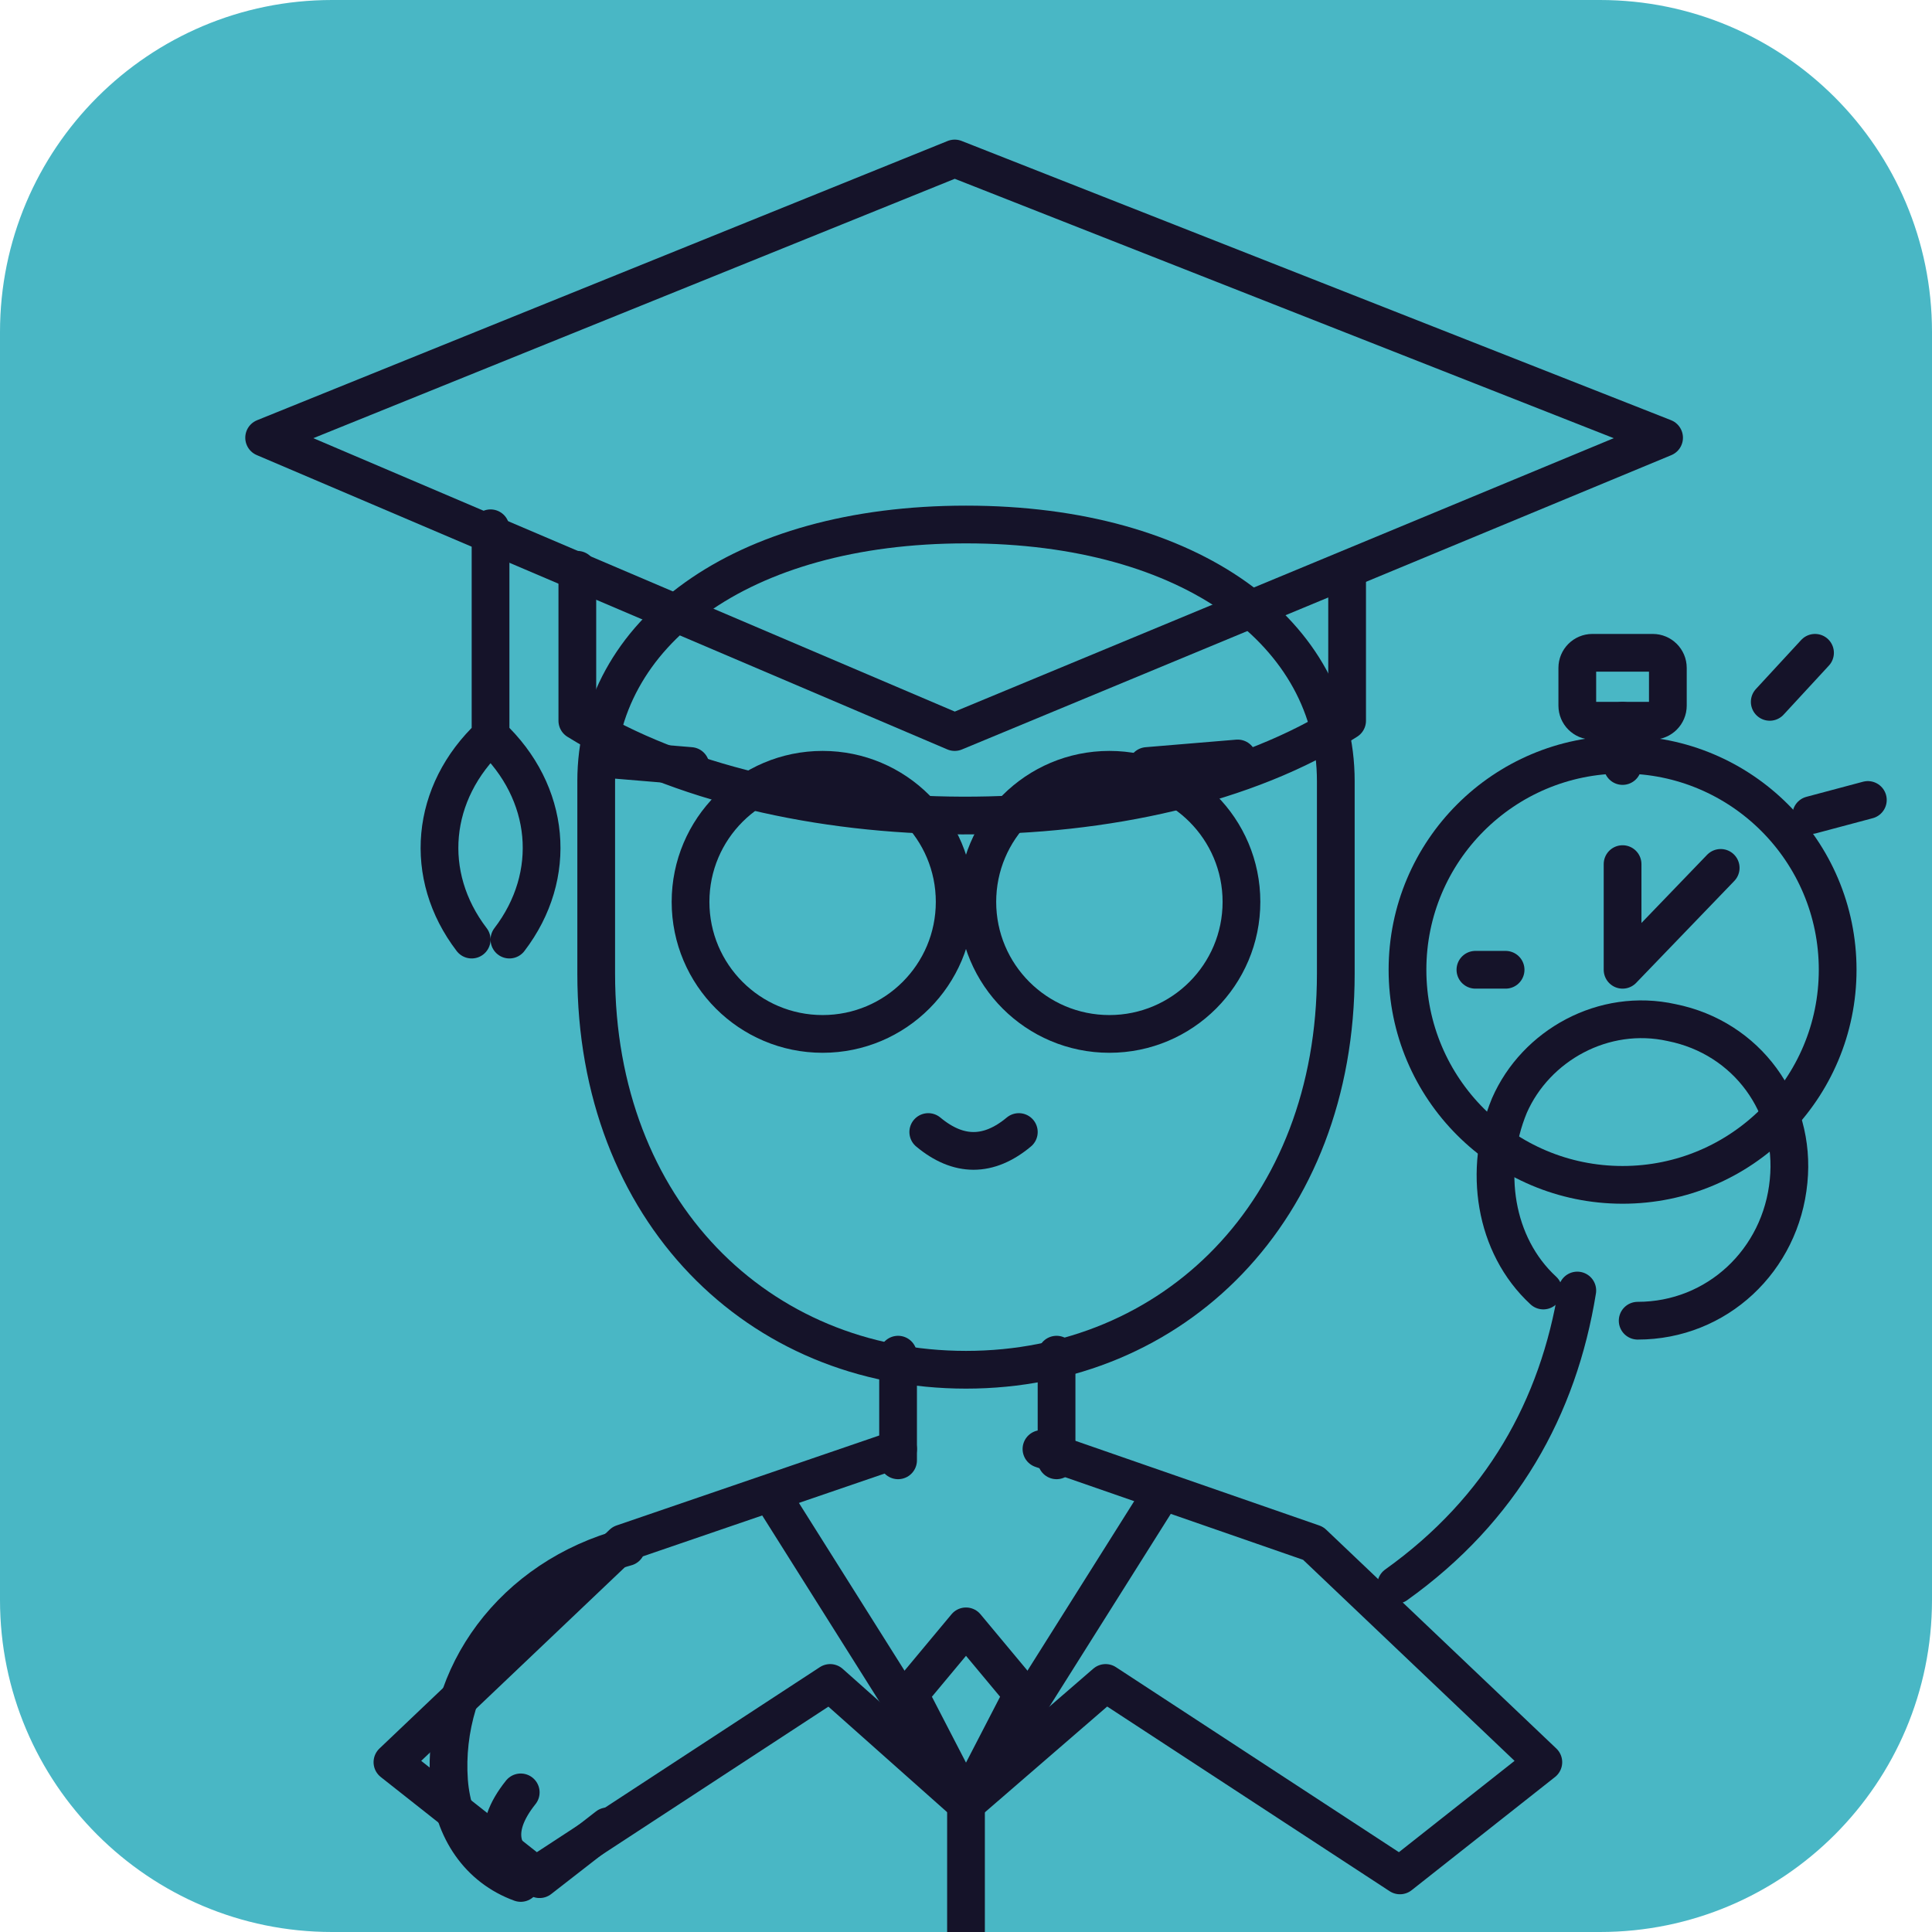
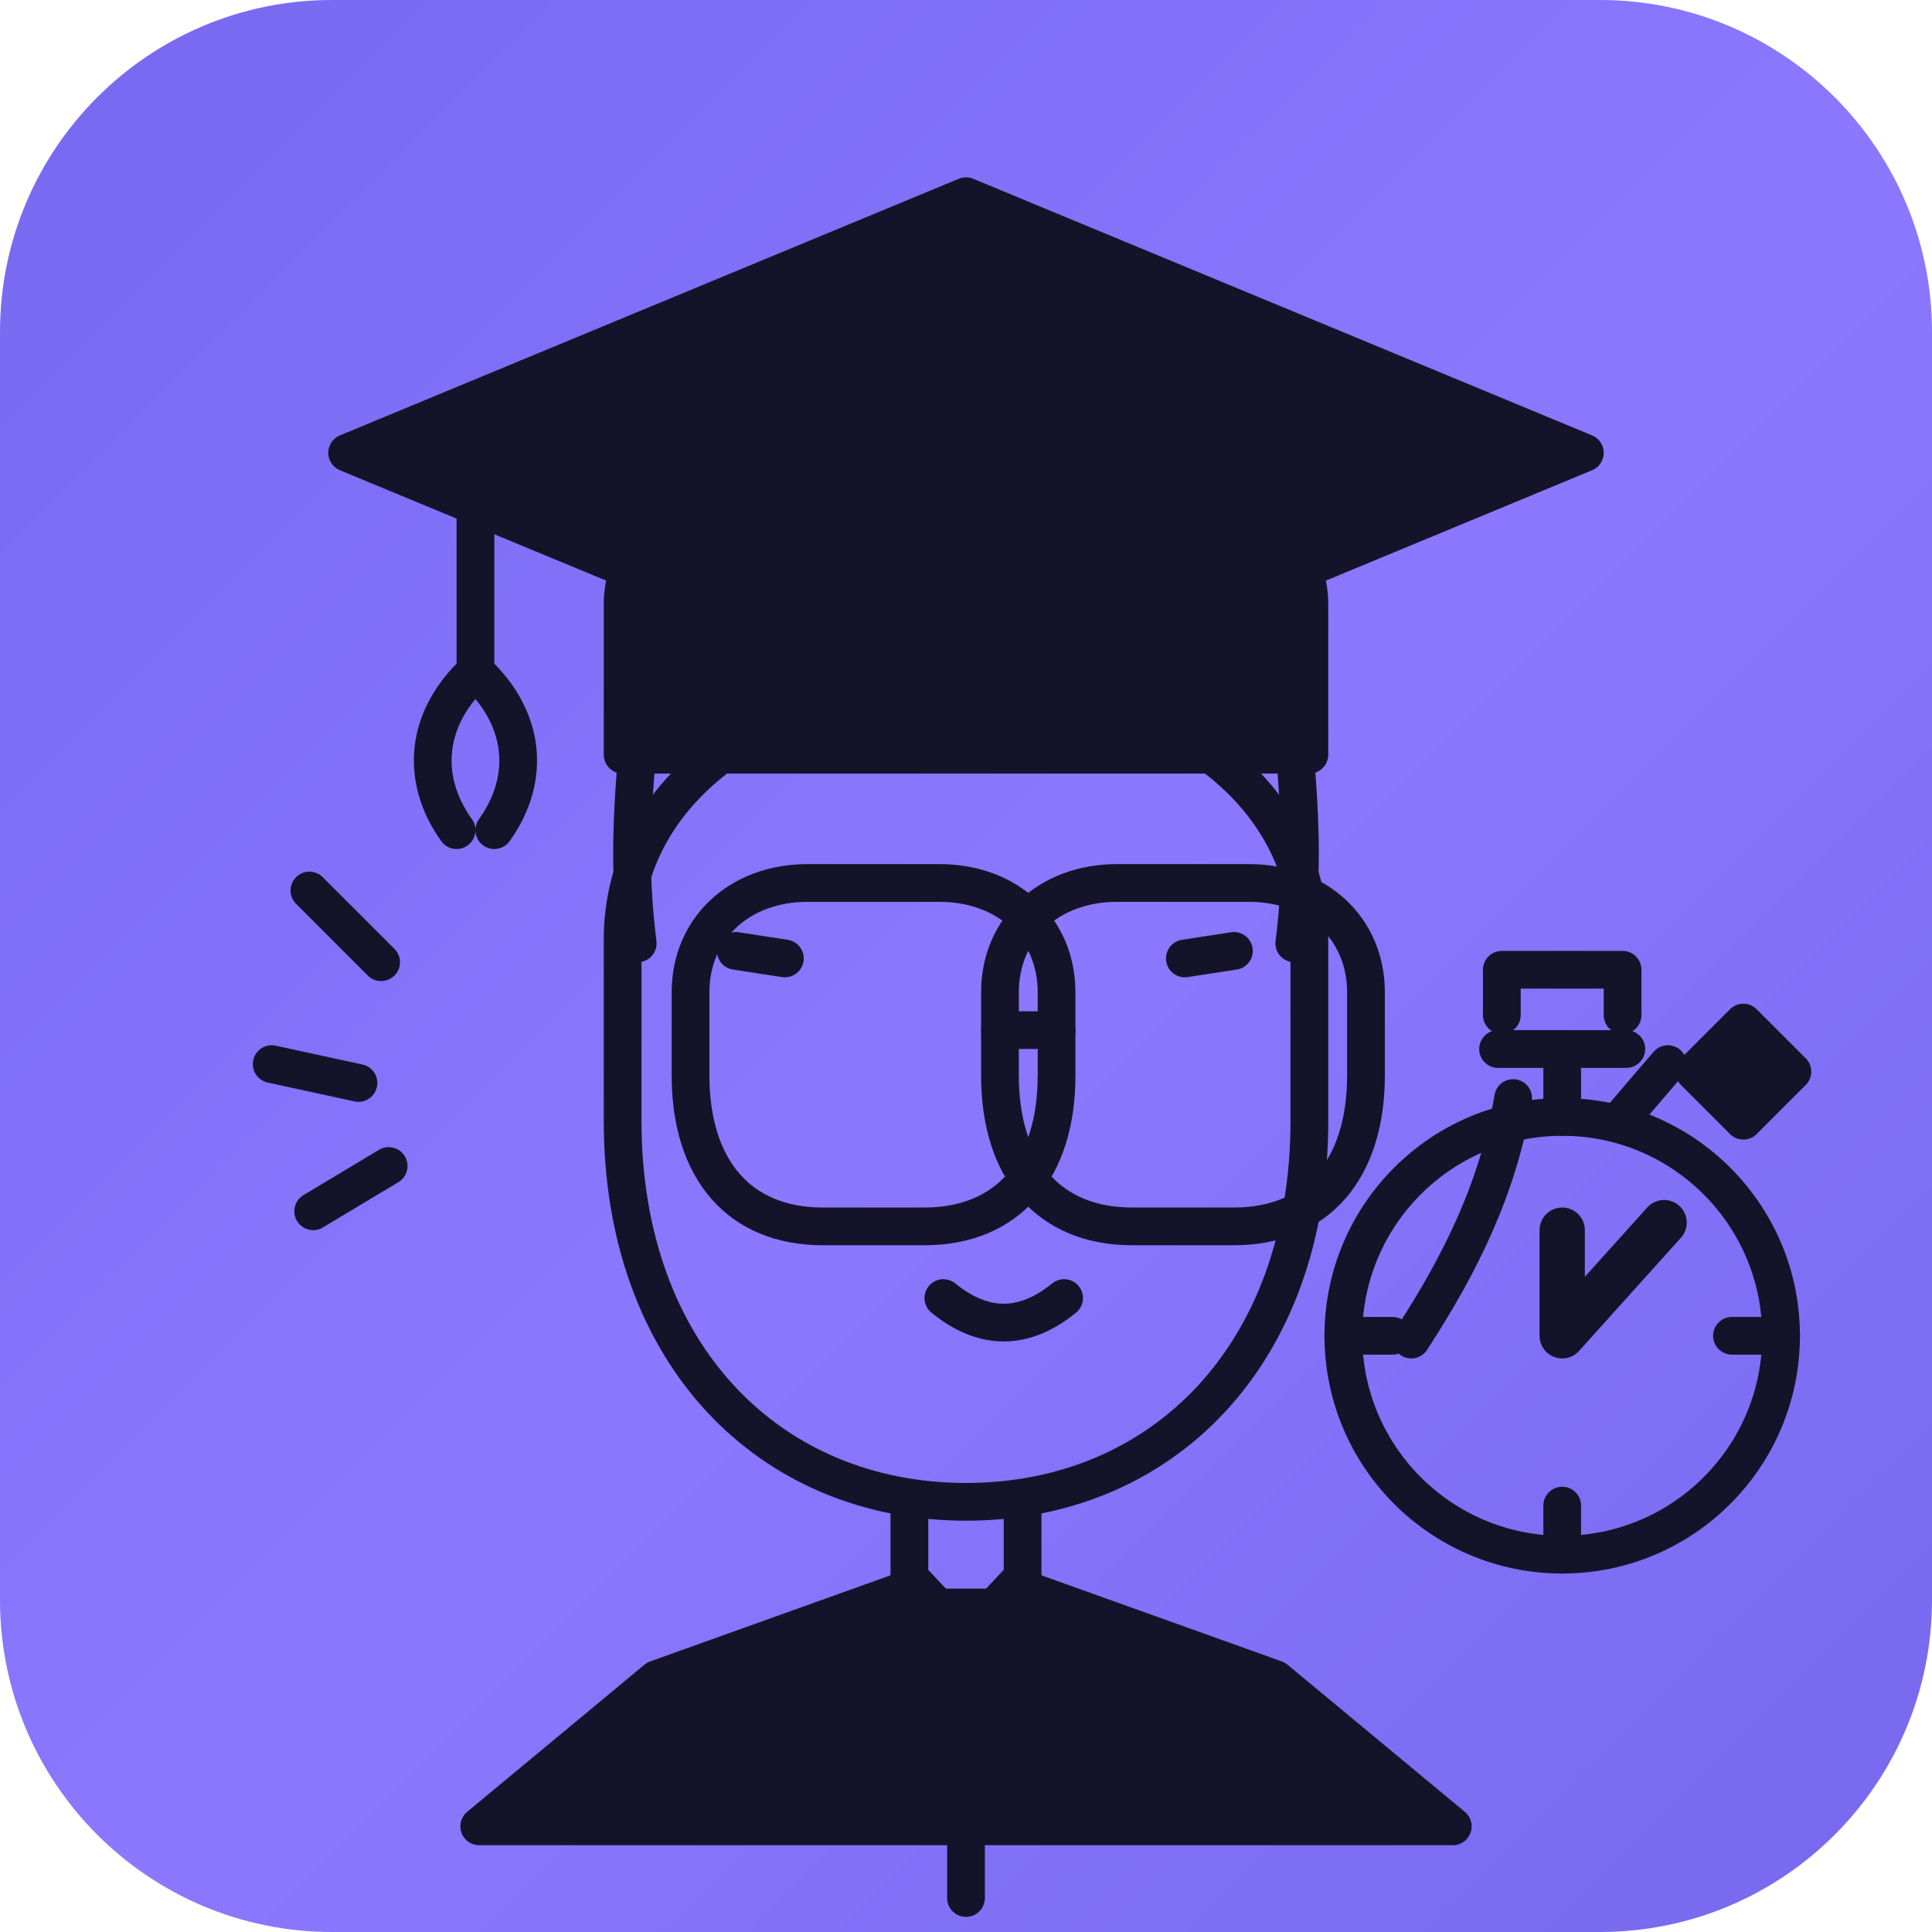
<svg xmlns="http://www.w3.org/2000/svg" viewBox="0 0 512 512" role="img" aria-labelledby="title desc">
-   <rect width="512" height="512" rx="88" fill="#49B7C5" />
+   <defs>
+     <linearGradient id="bg" x1="0" y1="0" x2="1" y2="1">
+       <stop stop-color="#7668ef" />
+       <stop offset=".52" stop-color="#8b78ff" />
+       <stop offset="1" stop-color="#7668ed" />
+     </linearGradient>
+   </defs>
+   <rect width="512" height="512" rx="88" fill="url(#bg)" />
  <g fill="none" stroke="#151329" stroke-width="10" stroke-linecap="round" stroke-linejoin="round">
-     <path d="M70 116 253 42l188 74-188 78L70 116Z" />
-     <path d="M130 140v55m0 0c-16 15-18 37-5 54m5-54c16 15 18 37 5 54" />
-     <path d="M153 151v40c53 33 151 34 204 0v-40" />
-     <path d="M158 207c0-39 38-68 98-68s98 29 98 68v51c0 63-43 105-98 105s-98-42-98-105v-51Z" />
-     <circle cx="218" cy="239" r="35" />
-     <circle cx="294" cy="239" r="35" />
-     <path d="M253 237h6m-76-34-24-2m145 2 24-2M246 300q12 10 24 0" />
-     <path d="M238 359v28m42-28v28" />
-     <path d="M238 384 165 409l-61 58 38 30 78-51 36 32 37-32 78 51 38-30-61-58-72-25" />
-     <path d="m205 397 51 81 51-81m-51 81v34" />
-     <path d="M256 478 241 449l15-18 15 18-15 29Z" />
-     <path d="M370 420c28-20 43-47 48-78" />
-     <path d="M409 342c-13-12-16-32-9-49 7-16 25-26 43-22 20 4 33 22 31 42-2 21-19 37-40 37" />
-     <rect x="418" y="173" width="24" height="18" rx="4" />
-     <path d="M430 191v12" />
-     <circle cx="430" cy="257" r="57" />
-     <path d="M430 257 456 230m-26 27v-28m-39 28h8" />
-     <path d="M469 186l12-13m-1 43 15-4" />
-     <path d="M166 410c-30 8-49 34-47 62 1 13 8 23 19 27" />
-     <path d="M138 475c-8 10-6 18 5 23m0 0 18-14" />
+     <path d="M92 120 256 52l164 68-164 68L92 120Z" fill="#151329" stroke="#151329" />
+     <path d="M126 134v44m0 0c-13 12-15 28-5 42m5-42c13 12 15 28 5 42" />
+     <path d="M165 160c0-24 34-43 91-43s91 19 91 43v40H165z" fill="#151329" stroke="#151329" />
+     <path d="M169 198c-2 22-2 36 0 52m174-52c2 22 2 36 0 52" />
+     <path d="M165 249c0-40 39-68 91-68s91 28 91 68v48c0 62-39 101-91 101s-91-39-91-101v-48Z" />
+     <path d="M183 263c0-17 13-29 31-29h35c18 0 31 12 31 29v22c0 25-13 40-35 40h-27c-22 0-35-15-35-40v-22Zm82 0c0-17 13-29 31-29h35c18 0 31 12 31 29v22c0 25-13 40-35 40h-27c-22 0-35-15-35-40v-22Z" />
+     <path d="M280 273h-15m-70-21 13 2m119-2-13 2M250 344q16 13 32 0" />
+     <path d="M241 397v25m30-25v25M241 418l15 16 15-16" />
+     <path d="M241 421 174 445l-47 39h258l-47-39-67-24" fill="#151329" stroke="#151329" />
+     <path d="m207 435 49 49 49-49m-49 49v19" />
+     <path d="M374 355c13-20 23-40 27-64" />
+     <circle cx="414" cy="354" r="58" />
+     <path d="M414 296v-17m-17-1h34m-17 134v-13m-58-45h13m90 0h13m-42-58 12-14" />
+     <path d="m414 354 27-30m-27 30v-28" stroke-width="12" />
+     <path d="M449 284l13-13 13 13-13 13z" fill="#151329" />
+     <path d="M398 269v-12h32v12" />
+   </g>
+   <g fill="#151329">
+     <path d="M82 236l19 19m-29 27 23 5m-12 34 20-12" stroke="#151329" stroke-width="10" stroke-linecap="round" />
  </g>
</svg>
